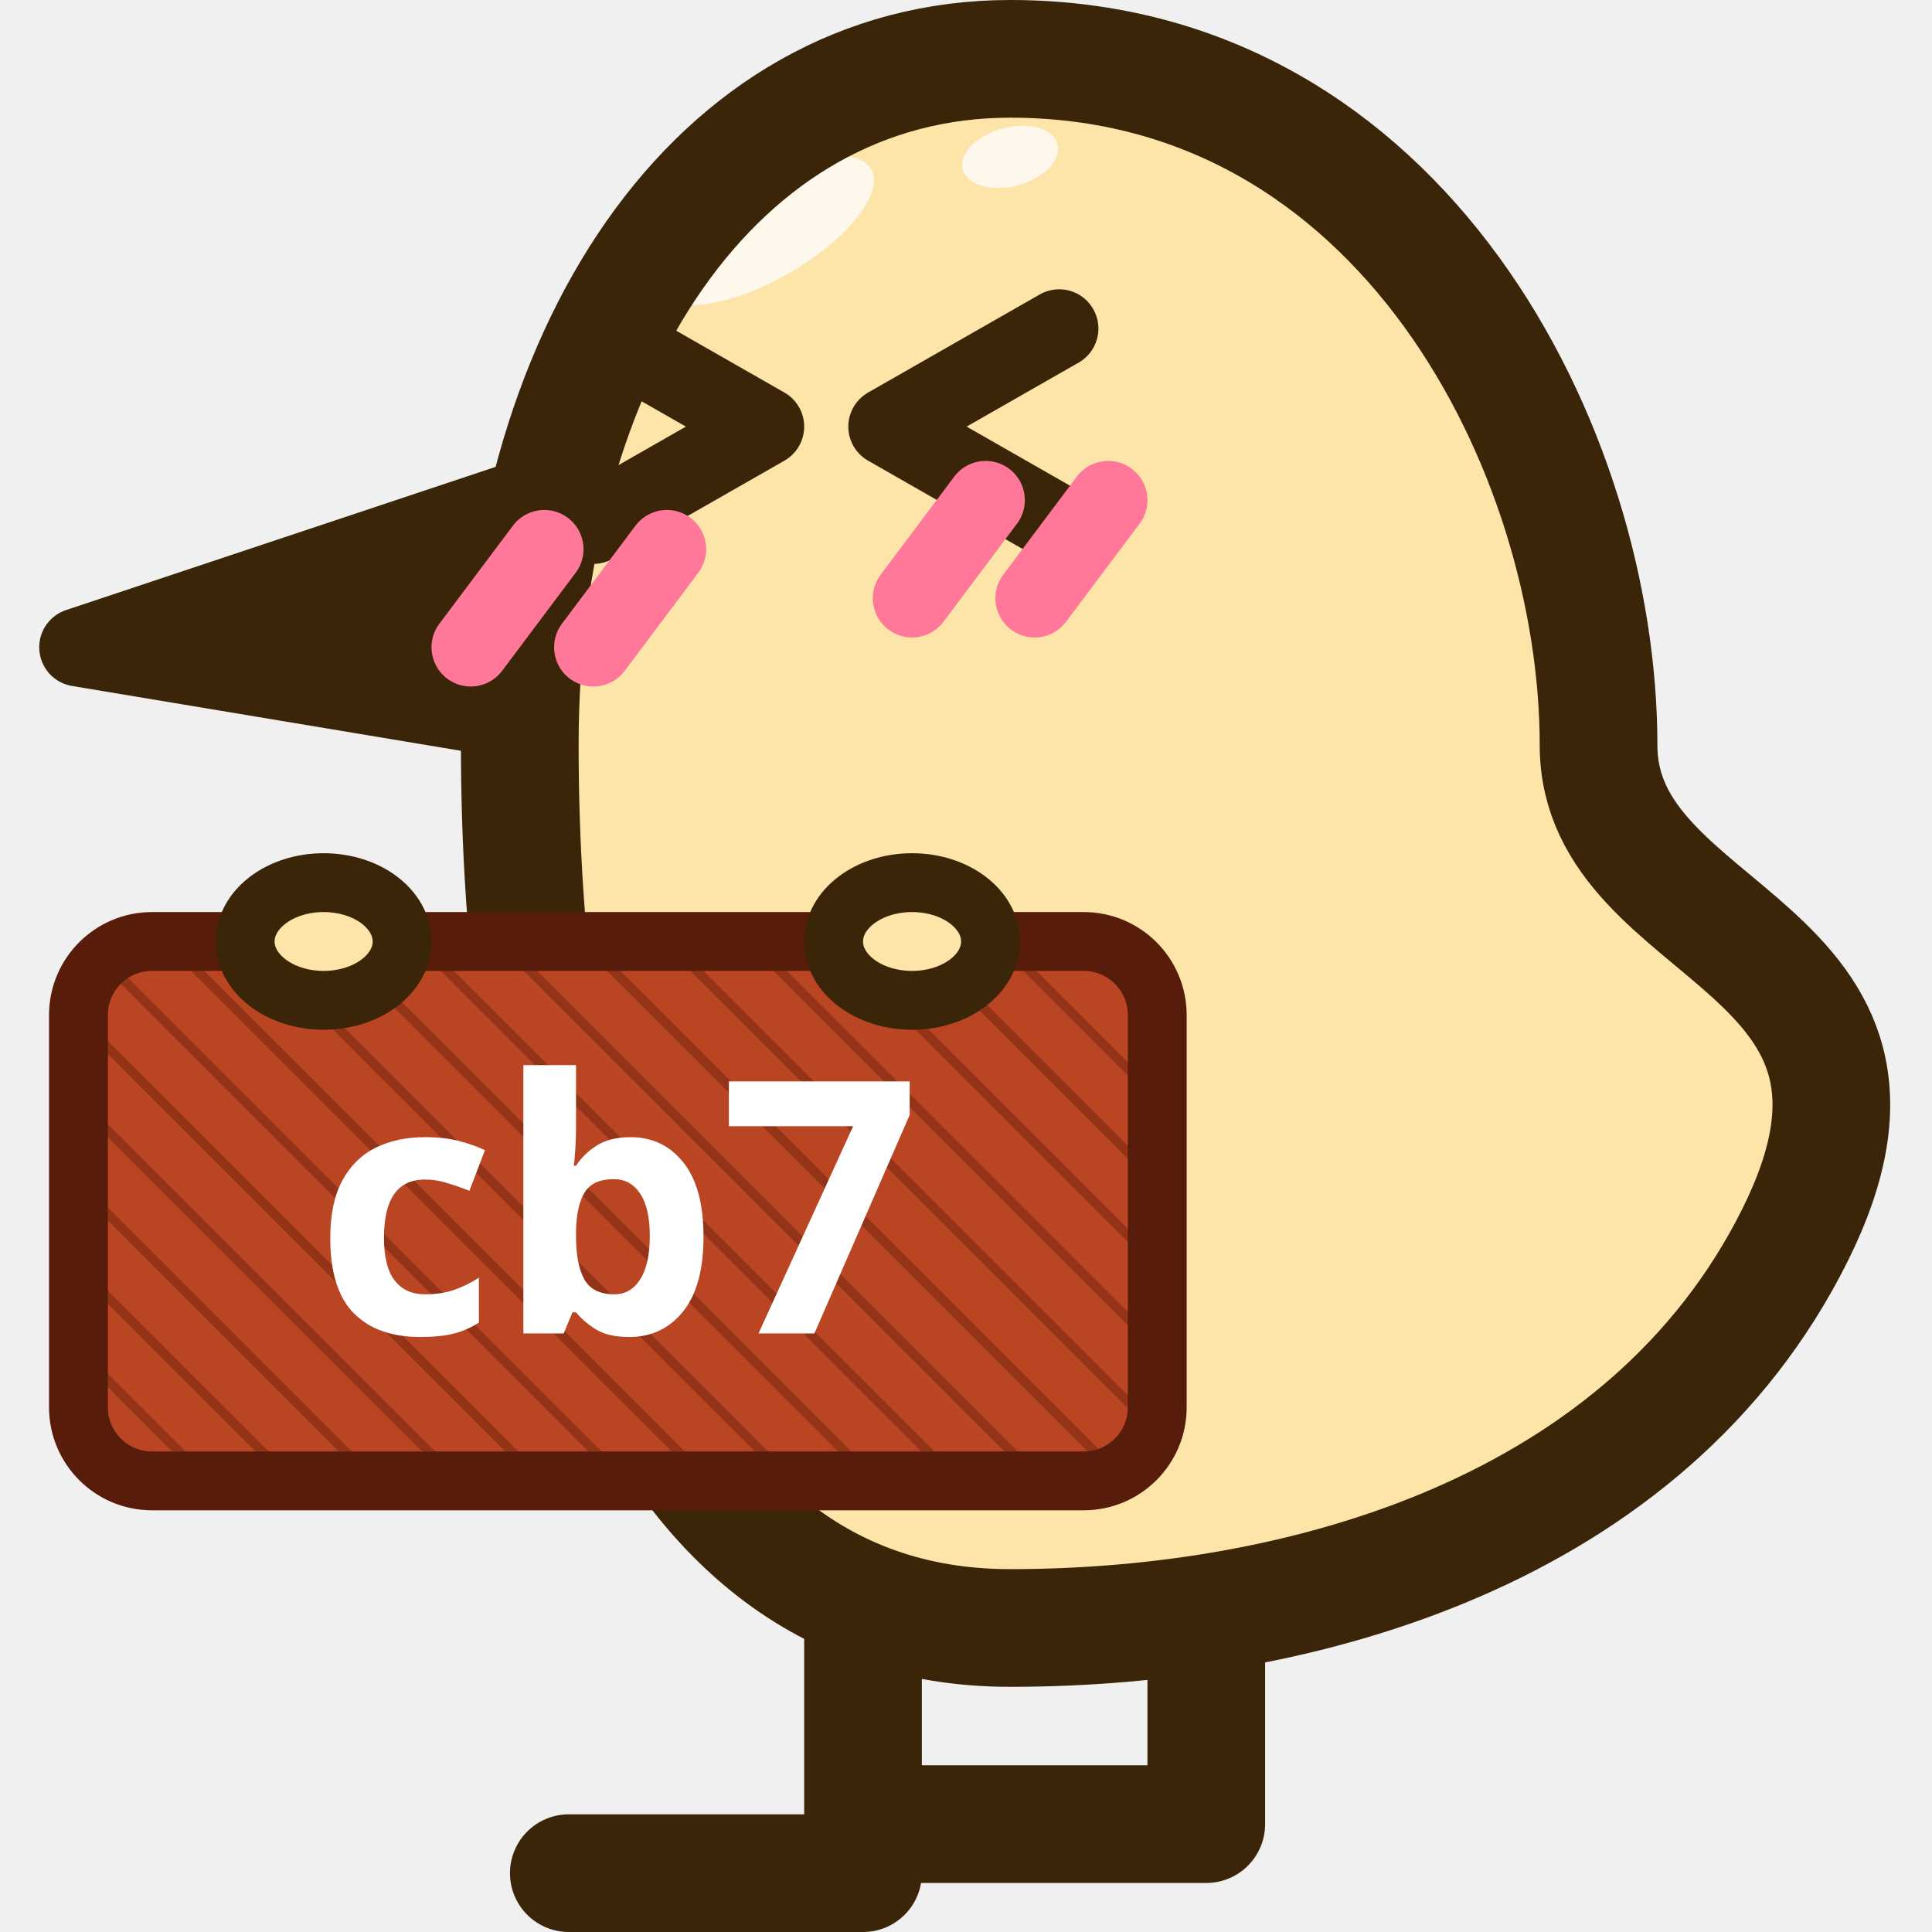
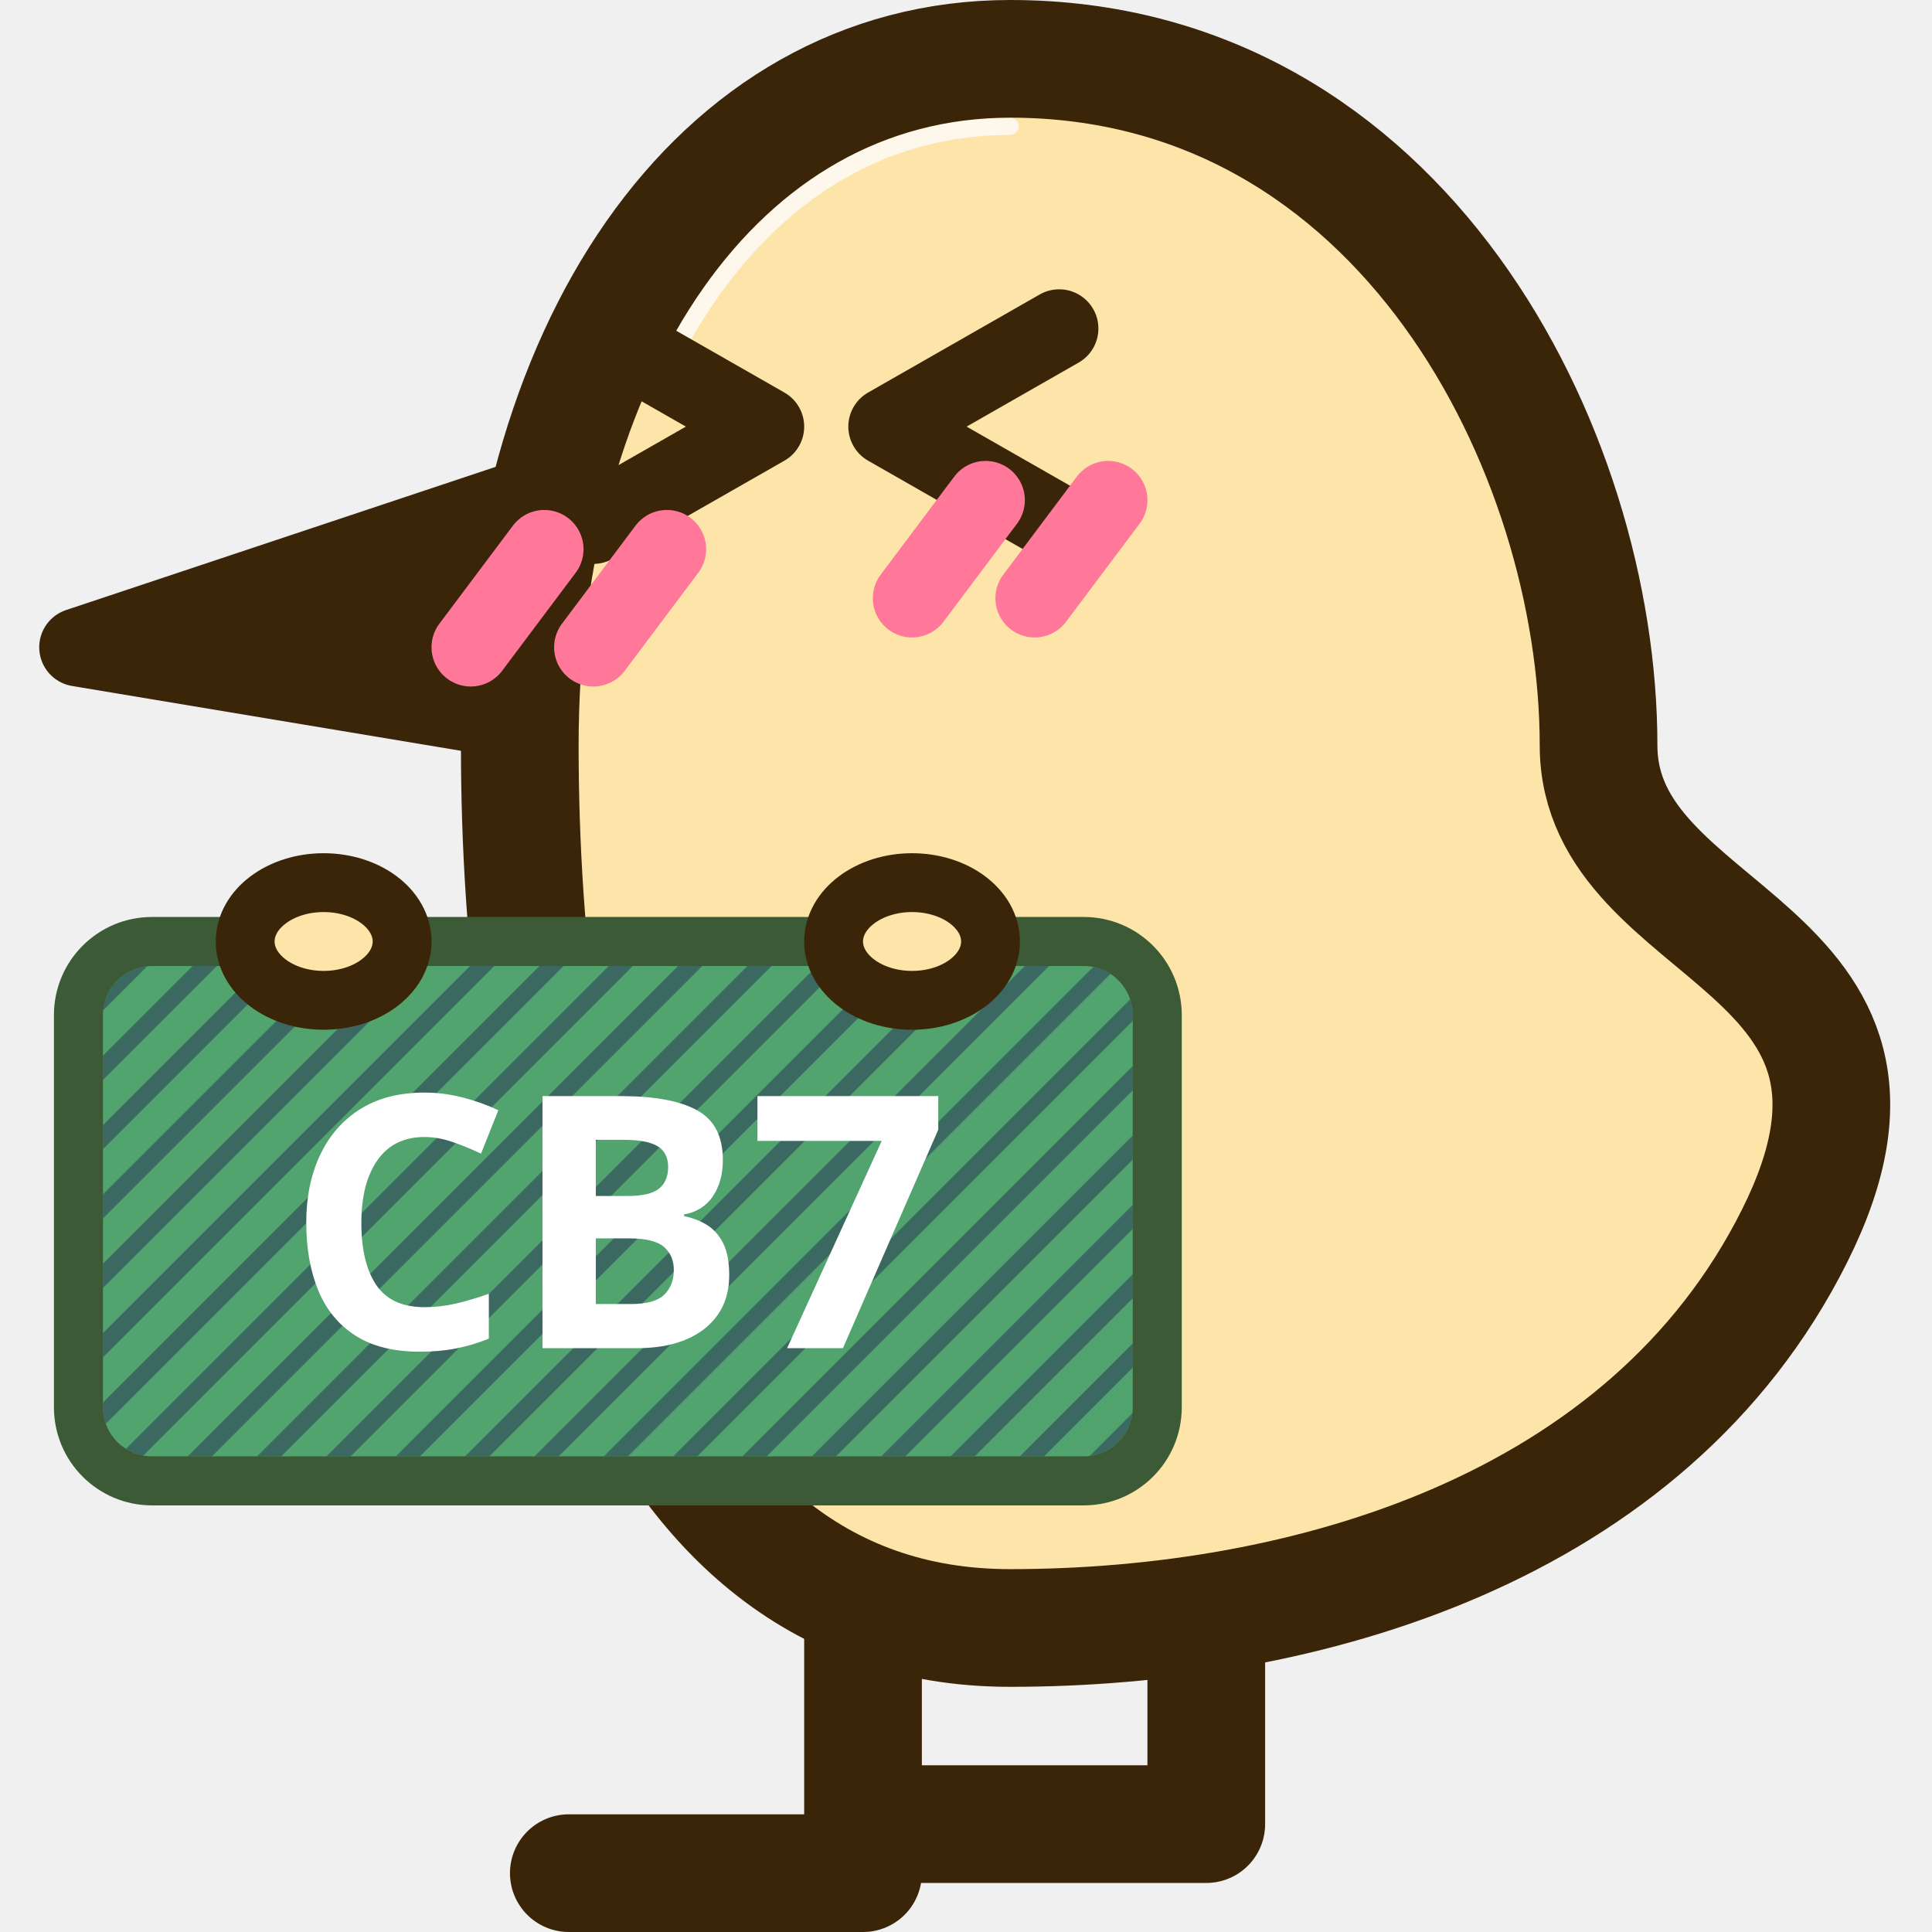
<svg xmlns="http://www.w3.org/2000/svg" viewBox="14 68 394 394" width="100%" height="100%">
  <style>
    @font-face {
-       font-family: 'Nunito';
-       src: url('./Nunito/Nunito-ExtraBold.ttf');
+       font-family: 'Quicksand';
+       src: url('../../format-template/Quicksand/Quicksand-Bold.ttf');
    }
    .format-text {
-       font-family: 'Nunito', sans-serif;
-       font-weight: 800;
+       font-family: 'Quicksand', sans-serif;
+       font-weight: 700;
      text-anchor: middle;
      dominant-baseline: central;
    }
  </style>
  <defs>
    <path id="body-path-k" d="M 220 80 C 300 80, 340 160, 340 220 C 340 260, 410 260, 380 320 C 350 380, 280 400, 220 400 C 140 400, 120 300, 120 220 C 120 140, 160 80, 220 80 Z" />
+     <clipPath id="body-clip">
+       <use href="#body-path-k" />
+     </clipPath>
    <clipPath id="sign-inner-clip">
-       <rect x="0" y="0" width="220" height="110" rx="15" />
+       <rect x="5" y="5" width="210" height="100" rx="10" />
    </clipPath>
-     <pattern id="sign-grill" width="12" height="12" patternUnits="userSpaceOnUse" patternTransform="rotate(-45)">
-       <line x1="0" y1="0" x2="0" y2="12" stroke="#581C0A" stroke-width="3.8" stroke-opacity="0.40" />
+     <pattern id="sign-grill" width="10" height="10" patternUnits="userSpaceOnUse" patternTransform="rotate(45)">
+       <line x1="0" y1="0" x2="0" y2="10" stroke="#3B6861" stroke-width="7" />
    </pattern>
  </defs>
  <path d="M 260 380 L 260 440 L 200 440" fill="none" stroke="#3B2508" stroke-width="24" stroke-linecap="round" stroke-linejoin="round" />
  <path d="M 190 390 L 190 450 L 130 450" fill="none" stroke="#3B2508" stroke-width="24" stroke-linecap="round" stroke-linejoin="round" />
  <use href="#body-path-k" fill="#FDE4A9" />
-   <g fill="#fef8ec">
-     <ellipse cx="170" cy="115" rx="25" ry="10" transform="rotate(-30 170 115)" />
-     <ellipse cx="220" cy="100" rx="10" ry="6" transform="rotate(-15 220 100)" />
+   <g clip-path="url(#body-clip)">
+     <path fill="none" stroke="#fef8ec" stroke-width="3.5" stroke-linecap="round" d="M 148.69 145.47 L 150.68 141.40 L 152.76 137.49 L 154.95 133.73 L 157.24 130.13 L 159.62 126.68 L 162.09 123.40 L 164.65 120.28 L 167.30 117.33 L 170.03 114.54 L 172.83 111.93 L 175.71 109.48 L 178.67 107.21 L 181.70 105.11 L 184.80 103.19 L 187.98 101.43 L 191.22 99.86 L 194.54 98.45 L 197.93 97.23 L 201.41 96.18 L 204.95 95.32 L 208.59 94.64 L 212.30 94.15 L 216.11 93.85 L 220.00 93.75" />
  </g>
  <use href="#body-path-k" fill="none" stroke="#3B2508" stroke-width="24" stroke-linejoin="round" />
  <path d="M 120 170 L 30 200 L 120 215 Z" fill="#3B2508" stroke="#3B2508" stroke-width="16" stroke-linejoin="round" />
  <g fill="none" stroke="#3B2508" stroke-width="16" stroke-linecap="round" stroke-linejoin="round">
    <path d="M 135 135 L 170 155 L 135 175" />
    <path d="M 230 135 L 195 155 L 230 175" />
  </g>
  <g stroke="#FF7799" stroke-width="16" stroke-linecap="round">
    <path d="M 110 200 L 125 180" />
    <path d="M 135 200 L 150 180" />
    <path d="M 200 190 L 215 170" />
    <path d="M 225 190 L 240 170" />
  </g>
  <g transform="translate(30, 260)">
-     <rect x="0" y="0" width="220" height="110" rx="15" fill="#BA4522" stroke="#581C0A" stroke-width="12" />
+     <rect x="0" y="0" width="220" height="110" rx="15" fill="#51A46D" />
    <g clip-path="url(#sign-inner-clip)">
      <rect x="0" y="0" width="220" height="110" fill="url(#sign-grill)" />
    </g>
-     <text x="110" y="52.0" class="format-text" fill="#fff" font-size="72px">cb7</text>
+     <rect x="0" y="0" width="220" height="110" rx="15" fill="none" stroke="#3C5A35" stroke-width="10" />
+     <text x="110" y="55" class="format-text" fill="#fff" font-size="72px">CB7</text>
  </g>
  <g fill="#FDE4A9" stroke="#3B2508" stroke-width="12">
    <ellipse cx="80" cy="260" rx="16" ry="12" />
    <ellipse cx="200" cy="260" rx="16" ry="12" />
  </g>
</svg>
